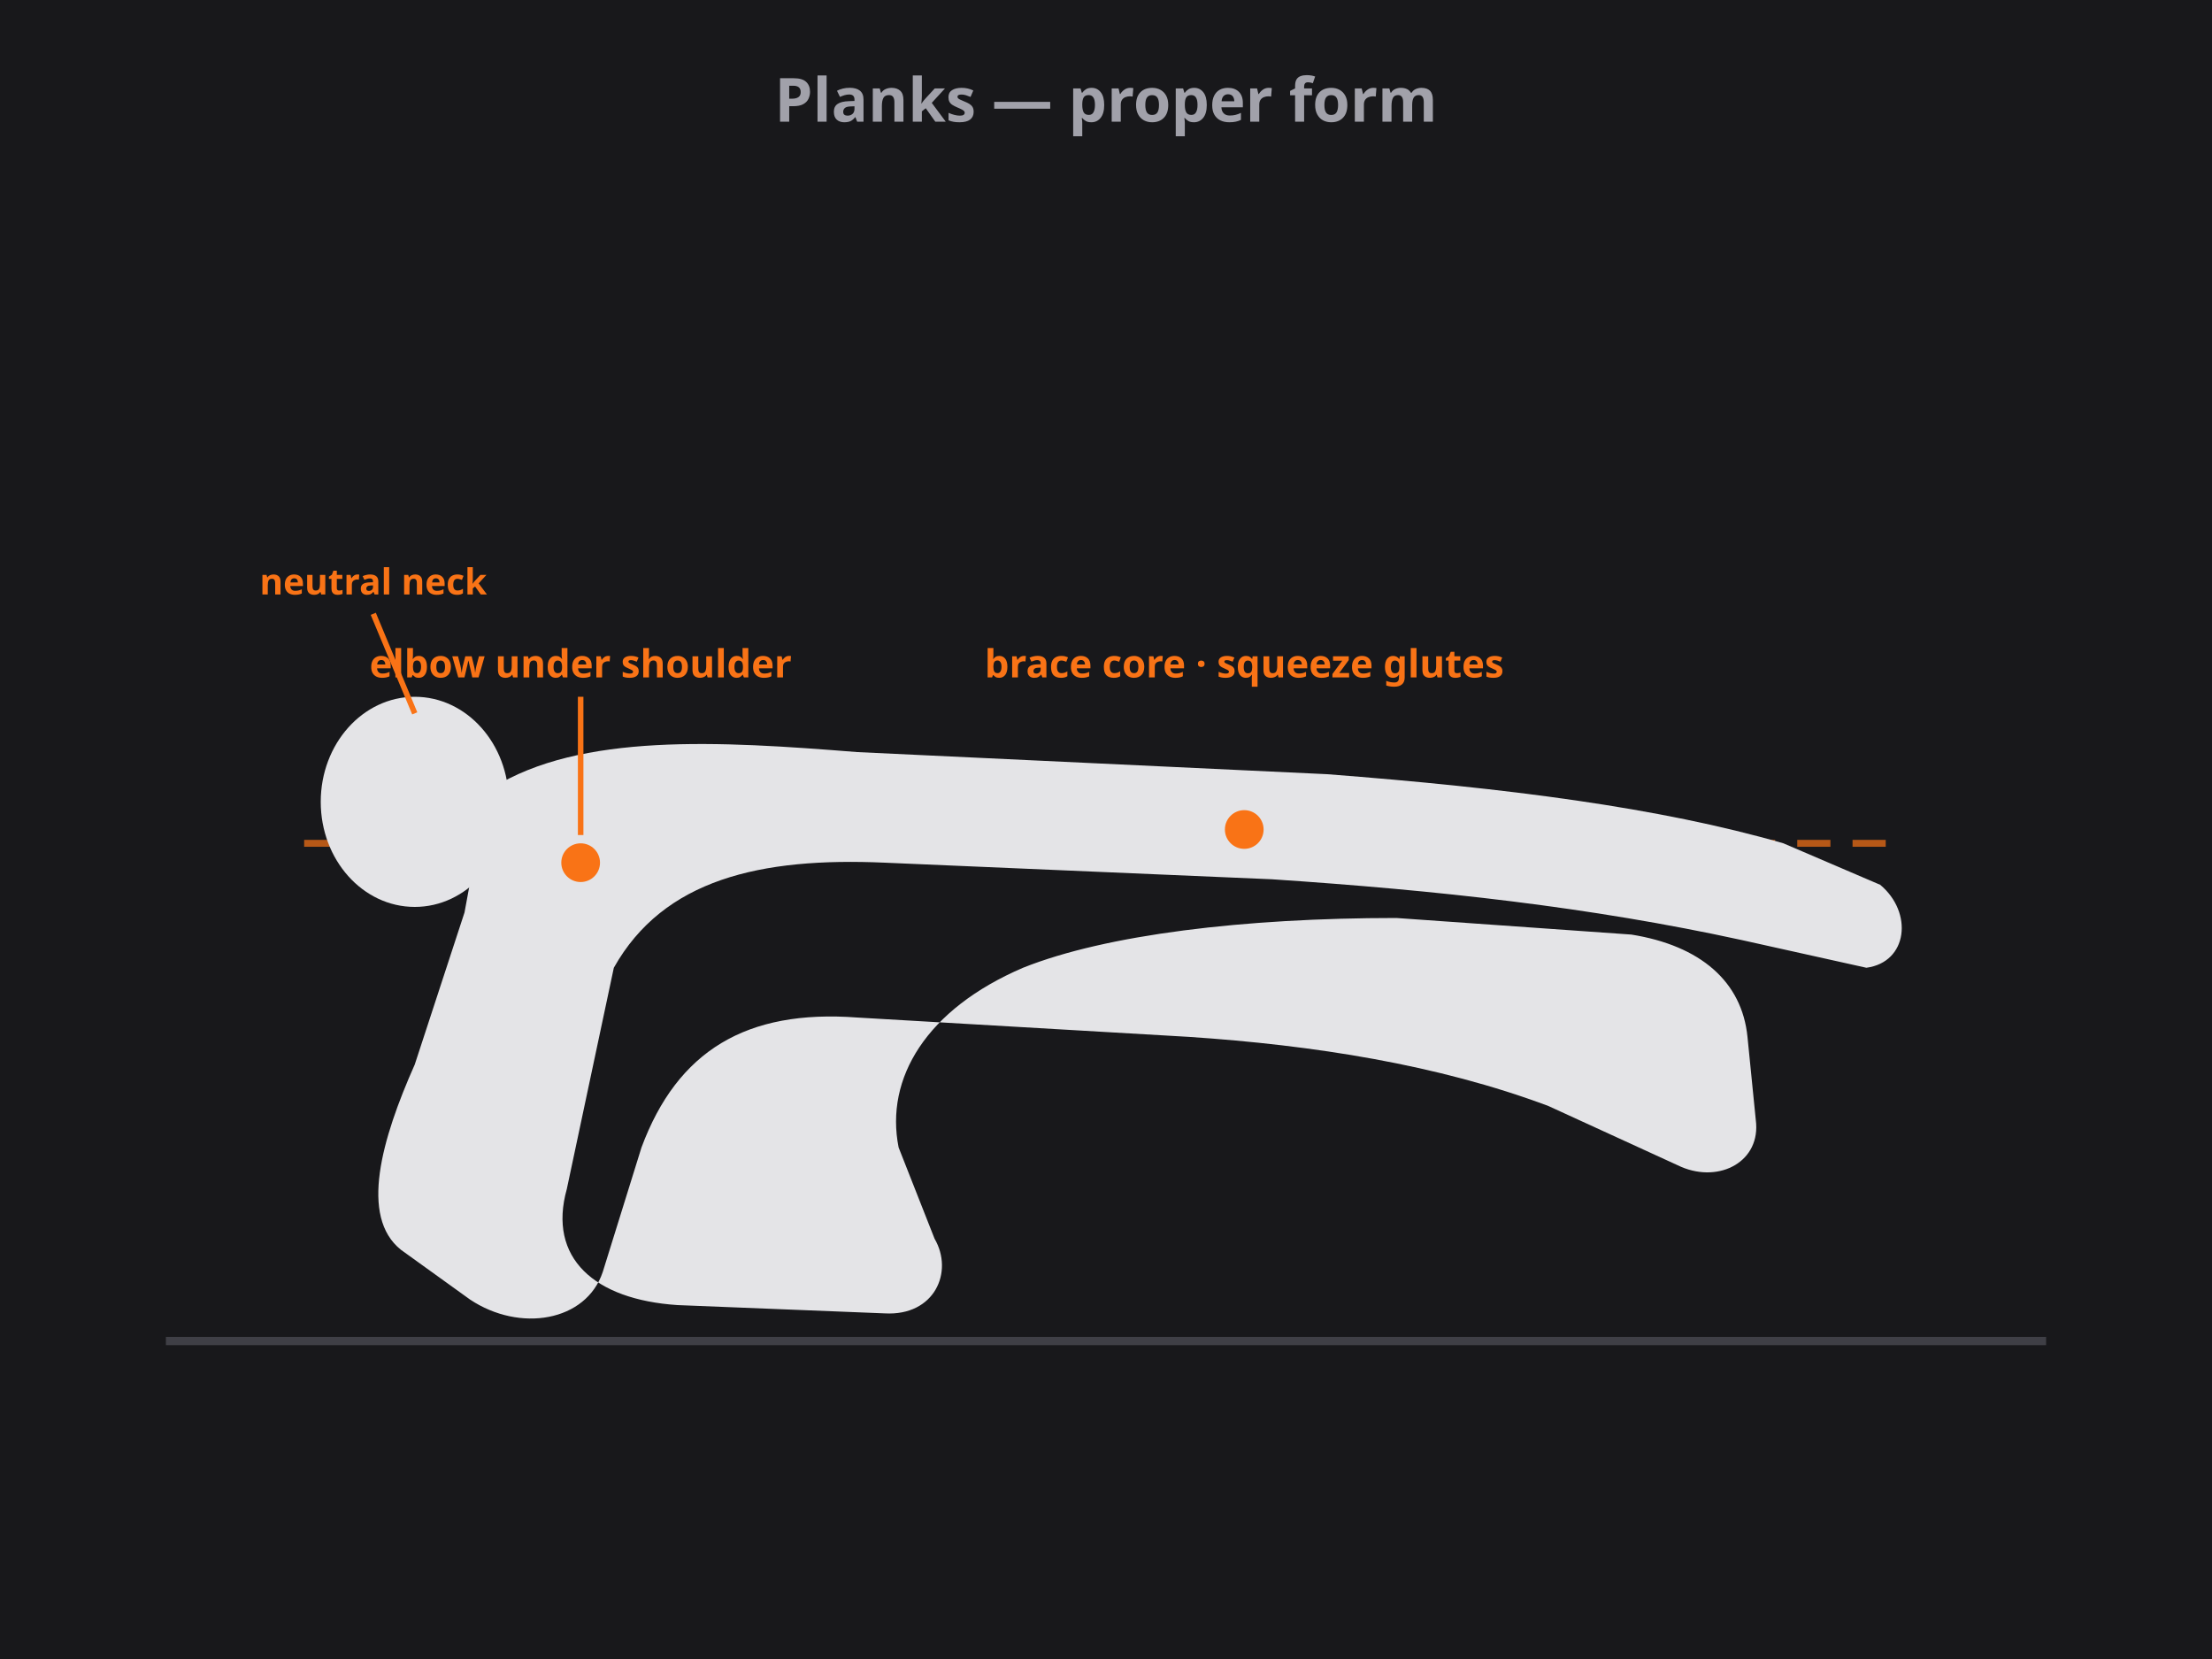
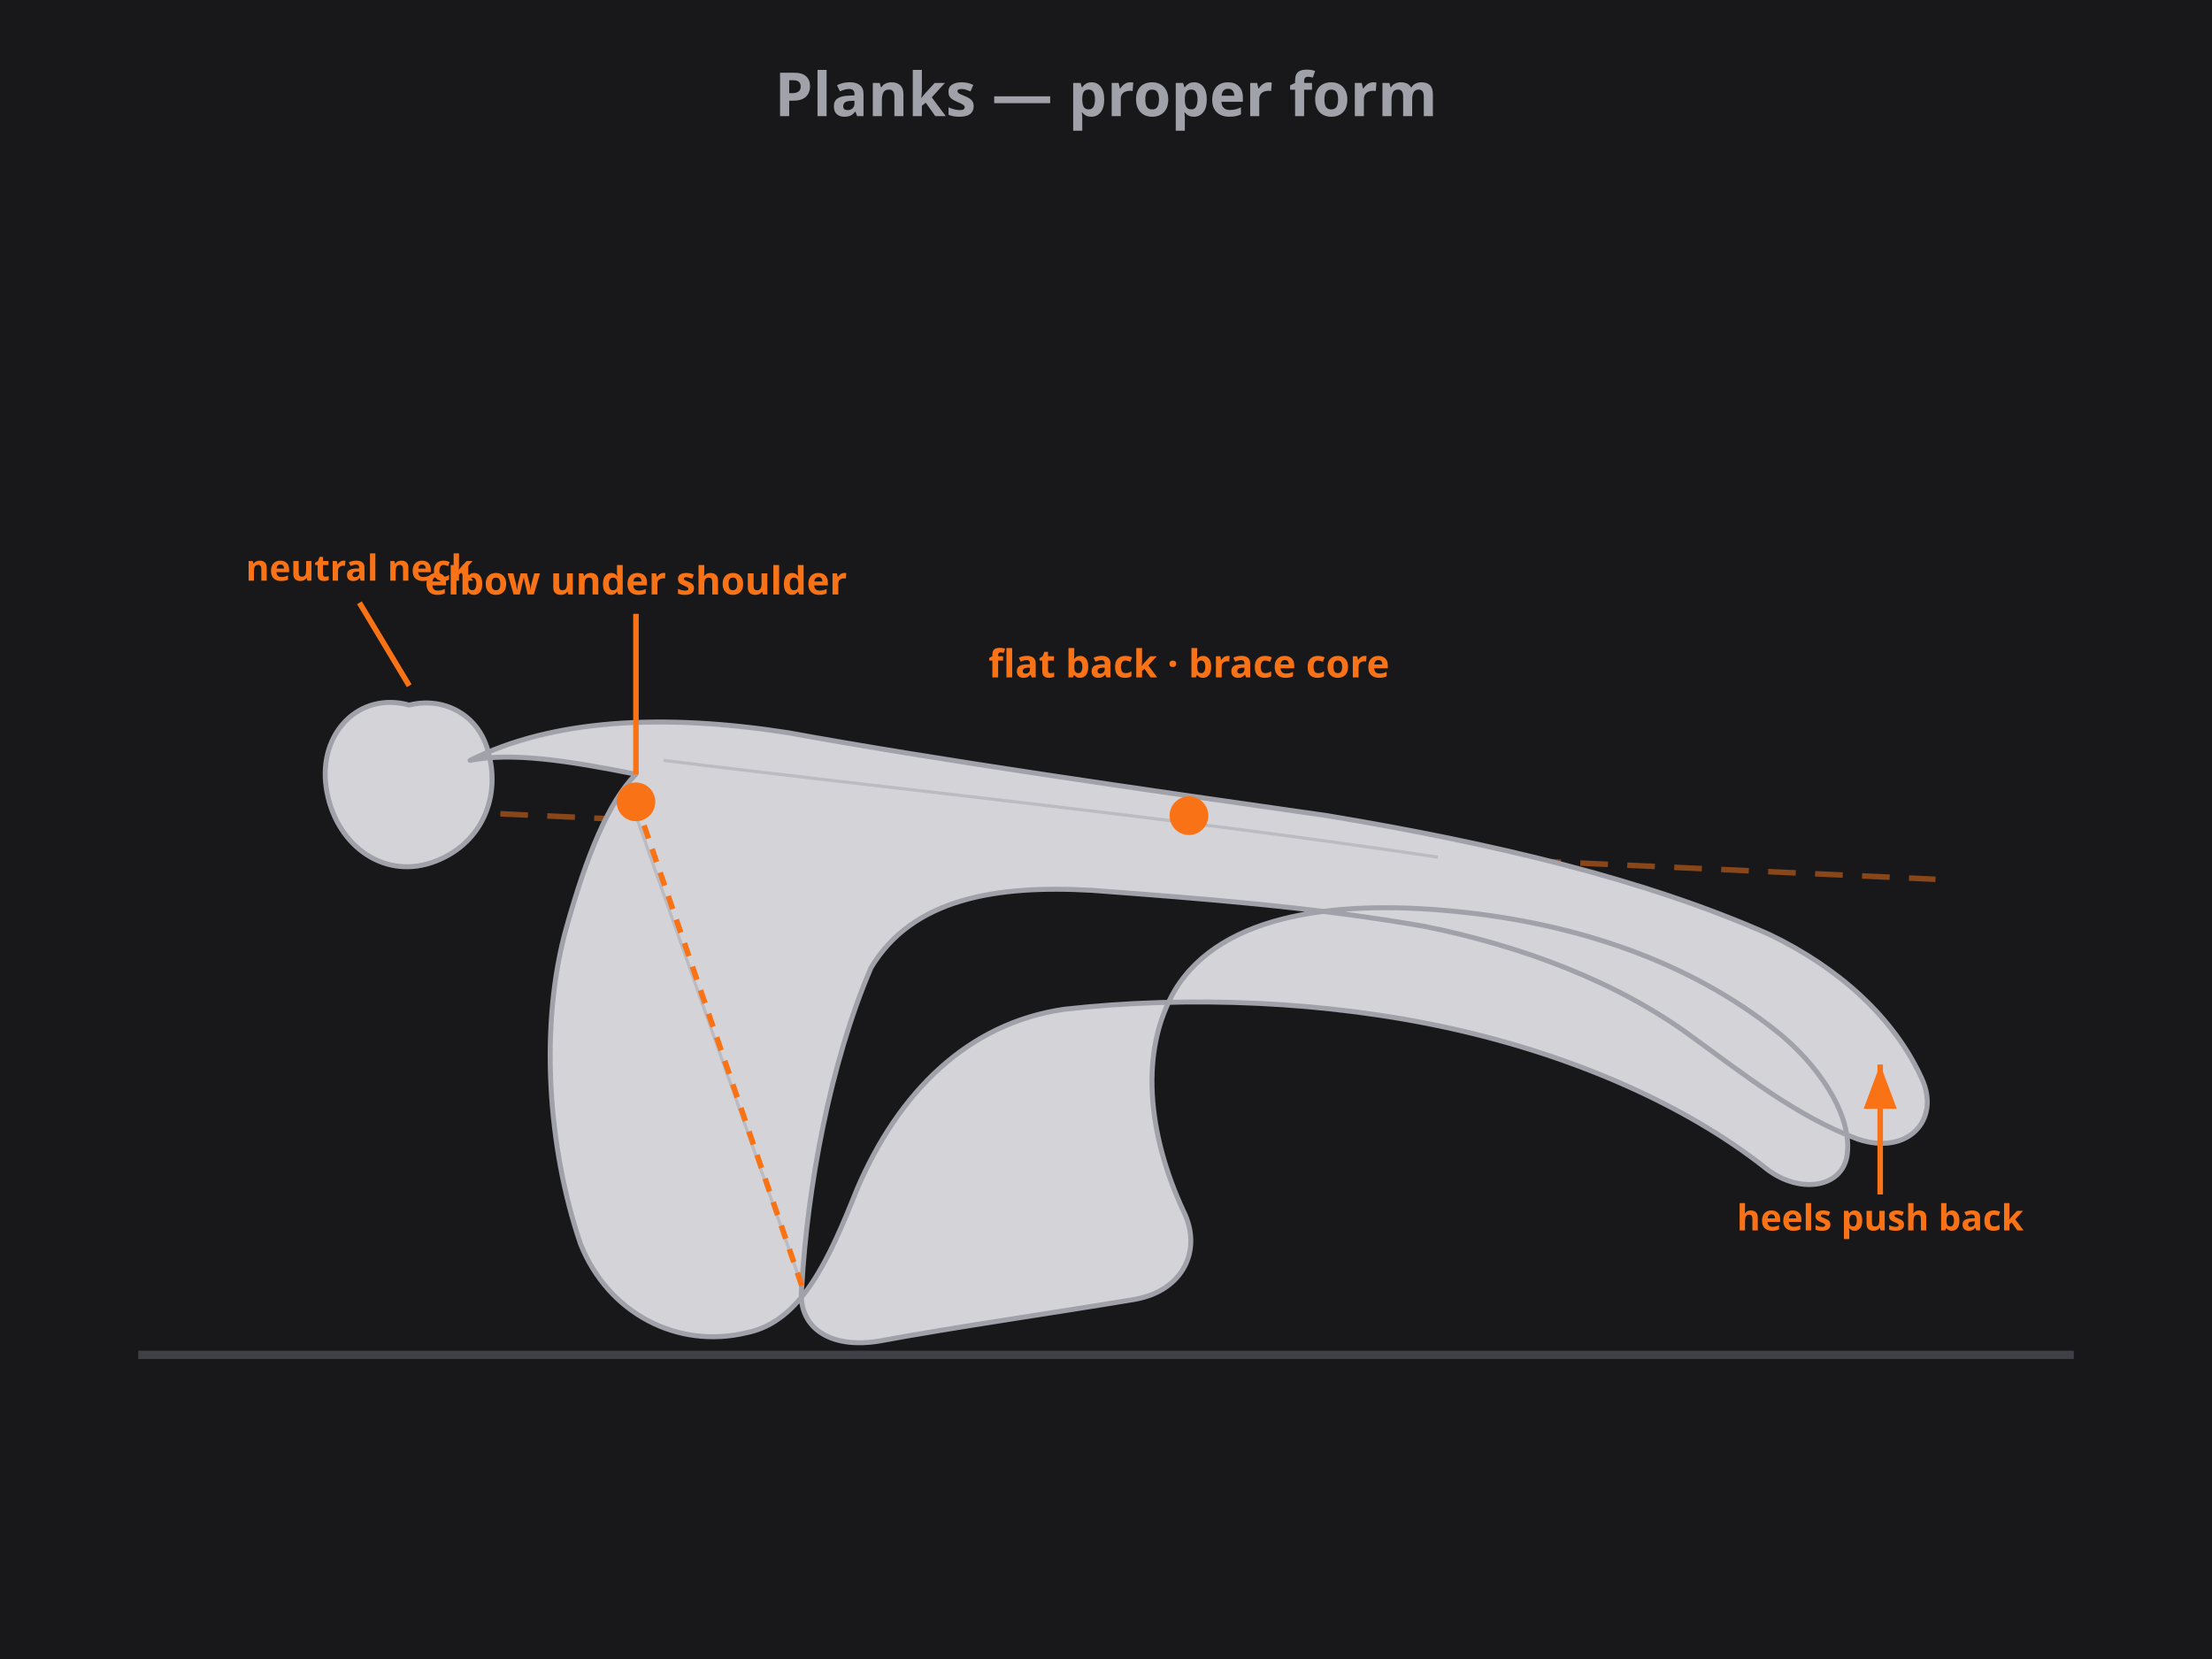
<svg xmlns="http://www.w3.org/2000/svg" viewBox="0 0 800 600" role="img" aria-label="Proper form for Planks">
  <rect width="800" height="600" fill="#18181b" />
-   <text x="400" y="44" text-anchor="middle" fill="#a1a1aa" font-family="system-ui,sans-serif" font-size="22" font-weight="600">Planks — proper form</text>
+   <text x="400" y="42" text-anchor="middle" fill="#a1a1aa" font-family="system-ui,sans-serif" font-size="22" font-weight="600">Planks — proper form</text>
  <defs>
    <marker id="arr" markerWidth="10" markerHeight="10" refX="8" refY="3" orient="auto">
      <path d="M0,0 L8,3 L0,6 Z" fill="#f97316" />
    </marker>
  </defs>
-   <line x1="60" y1="485" x2="740" y2="485" stroke="#3f3f46" stroke-width="3" />
-   <line x1="110" y1="305" x2="690" y2="305" stroke="#f97316" stroke-width="2.5" stroke-dasharray="12 8" opacity="0.7" />
-   <g fill="#e4e4e7">
-     <ellipse cx="150" cy="290" rx="34" ry="38" />
-     <path d="M178 285       C210 265 260 268 310 272       L480 280       C545 285 600 292 645 305       L680 320       C692 330 690 348 675 350       L630 340       C575 328 520 322 460 318       L320 312       C275 310 240 318 222 350       L205 430       C198 455 215 470 245 472       L320 475       C338 476 345 460 338 448       L325 415       C320 390 335 365 370 350       C400 338 450 332 505 332       L590 338       C615 342 630 355 632 375       L635 405       C637 420 622 428 608 422       L560 400       C520 385 475 378 430 375       L310 368       C270 365 245 380 232 415       L218 460       C212 478 188 482 170 470       L145 452       C130 440 138 412 150 385       L168 330       C172 308 175 292 178 285 Z" />
-   </g>
-   <circle cx="210" cy="312" r="7" fill="#f97316" />
-   <text x="210" y="245" text-anchor="middle" fill="#f97316" font-family="system-ui,sans-serif" font-size="14" font-weight="600">elbow under shoulder</text>
-   <line x1="210" y1="252" x2="210" y2="302" stroke="#f97316" stroke-width="2" />
-   <circle cx="450" cy="300" r="7" fill="#f97316" />
-   <text x="450" y="245" text-anchor="middle" fill="#f97316" font-family="system-ui,sans-serif" font-size="14" font-weight="600">brace core · squeeze glutes</text>
-   <text x="135" y="215" text-anchor="middle" fill="#f97316" font-family="system-ui,sans-serif" font-size="13" font-weight="600">neutral neck</text>
-   <line x1="135" y1="222" x2="150" y2="258" stroke="#f97316" stroke-width="2" />
+   <line x1="50" y1="490" x2="750" y2="490" stroke="#3f3f46" stroke-width="3" />
+   <line x1="130" y1="292" x2="700" y2="318" stroke="#f97316" stroke-width="2" stroke-dasharray="10 7" opacity="0.5" />
+   <path fill="#d4d4d8" stroke="#a1a1aa" stroke-width="1.8" stroke-linejoin="round" stroke-linecap="round" d=" M148 255 C130 250 115 265 118 285 C121 305 138 318 156 312 C174 306 182 288 176 270 C172 258 160 252 148 255Z M170 275 C200 260 240 258 285 265 C340 275 410 285 480 295 C540 305 595 318 640 338 C665 350 685 368 695 390 C702 405 690 418 672 412 C650 404 630 388 612 375 C585 355 550 342 515 335 C475 328 435 325 395 322 C360 320 330 325 315 350 C300 385 292 430 290 465 C288 480 300 488 318 485 C345 480 380 475 410 470 C428 467 435 452 428 438 C415 410 412 380 425 358 C442 330 485 325 530 330 C575 335 615 350 645 375 C660 388 670 405 668 418 C666 430 650 432 638 422 C610 400 570 382 525 372 C480 362 430 360 385 365 C350 370 325 395 310 430 C300 455 290 478 270 482 C245 488 220 475 210 450 C198 415 195 370 205 335 C212 310 220 290 230 280 C205 275 185 272 170 275Z " />
+   <path fill="none" stroke="#a1a1aa" stroke-width="1.15" opacity="0.5" d="M240 275 C320 285 420 295 520 310" />
+   <path fill="none" stroke="#a1a1aa" stroke-width="1.15" opacity="0.5" d="M230 295 L290 465" />
+   <circle cx="230" cy="290" r="7" fill="#f97316" />
+   <line x1="230" y1="290" x2="290" y2="465" stroke="#f97316" stroke-width="2" stroke-dasharray="5 4" />
+   <text x="230" y="215" text-anchor="middle" fill="#f97316" font-family="system-ui,sans-serif" font-size="14" font-weight="600">elbow under shoulder</text>
+   <line x1="230" y1="222" x2="230" y2="280" stroke="#f97316" stroke-width="2" />
+   <circle cx="430" cy="295" r="7" fill="#f97316" />
+   <text x="430" y="245" text-anchor="middle" fill="#f97316" font-family="system-ui,sans-serif" font-size="14" font-weight="600">flat back · brace core</text>
+   <text x="130" y="210" text-anchor="middle" fill="#f97316" font-family="system-ui,sans-serif" font-size="13" font-weight="600">neutral neck</text>
+   <line x1="130" y1="218" x2="148" y2="248" stroke="#f97316" stroke-width="2" />
+   <text x="680" y="445" text-anchor="middle" fill="#f97316" font-family="system-ui,sans-serif" font-size="13" font-weight="600">heels push back</text>
+   <path d="M680 432 L680 385" stroke="#f97316" stroke-width="2" fill="none" marker-end="url(#arr)" />
</svg>
